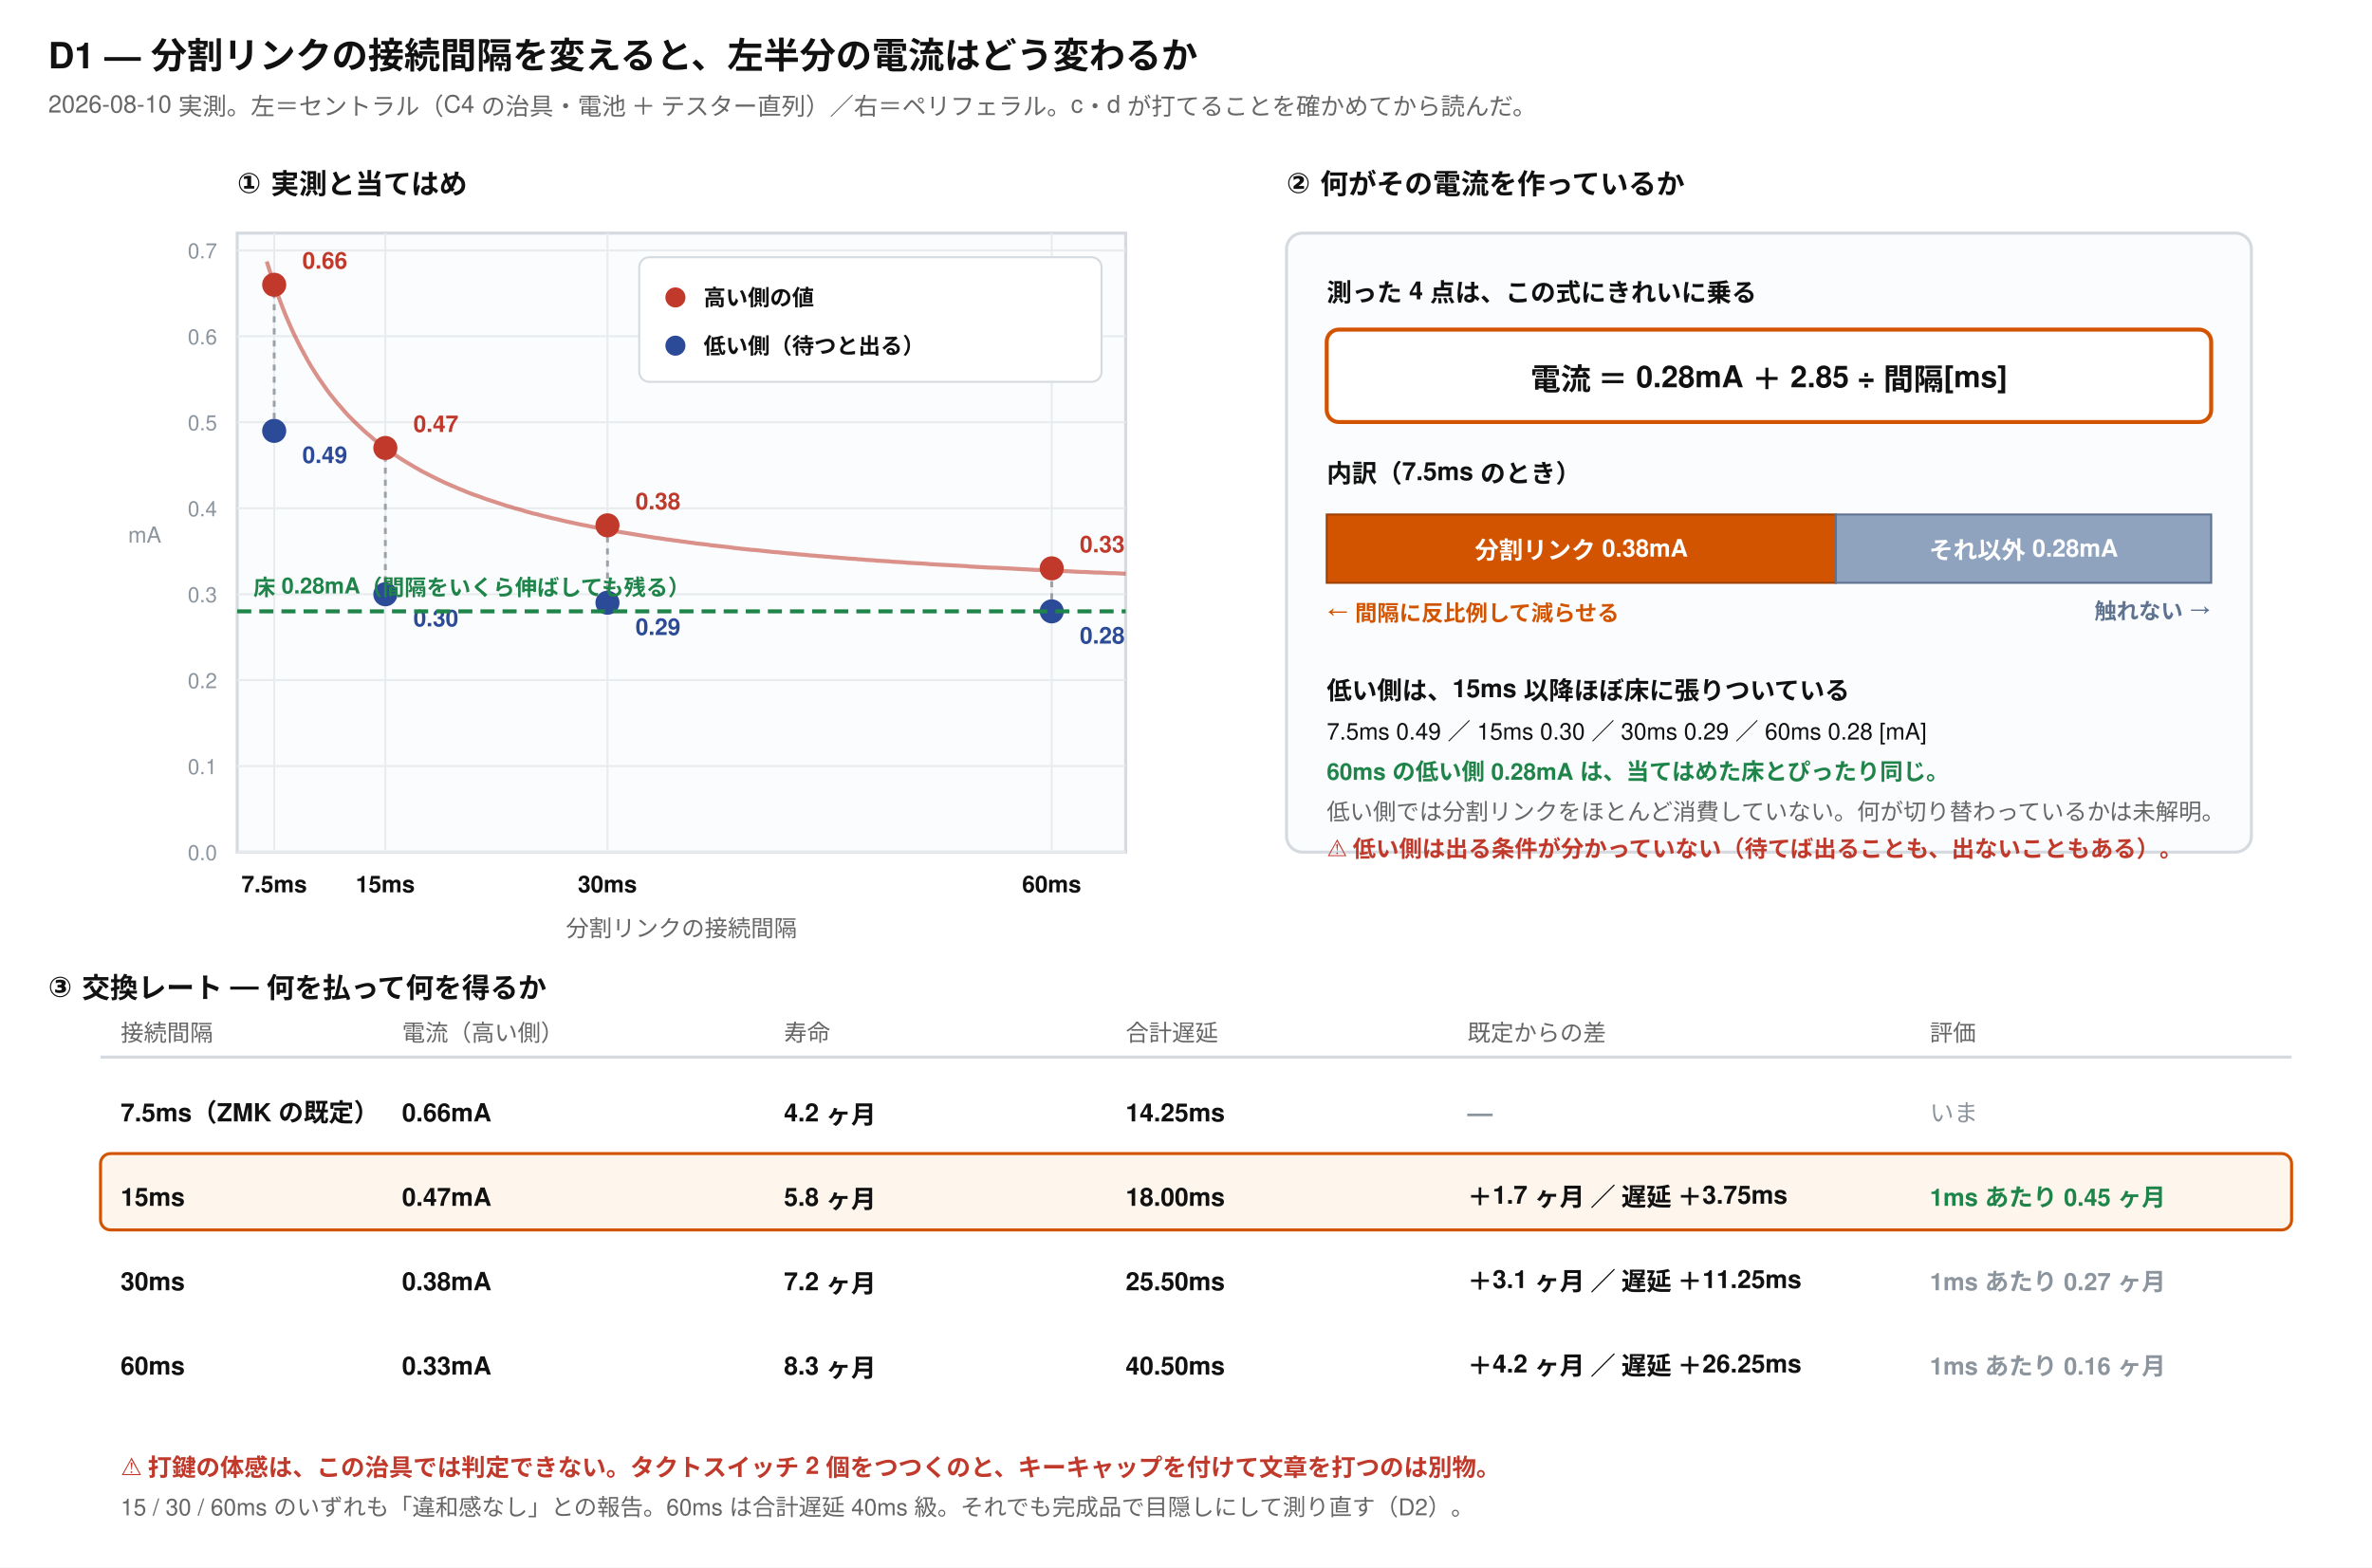
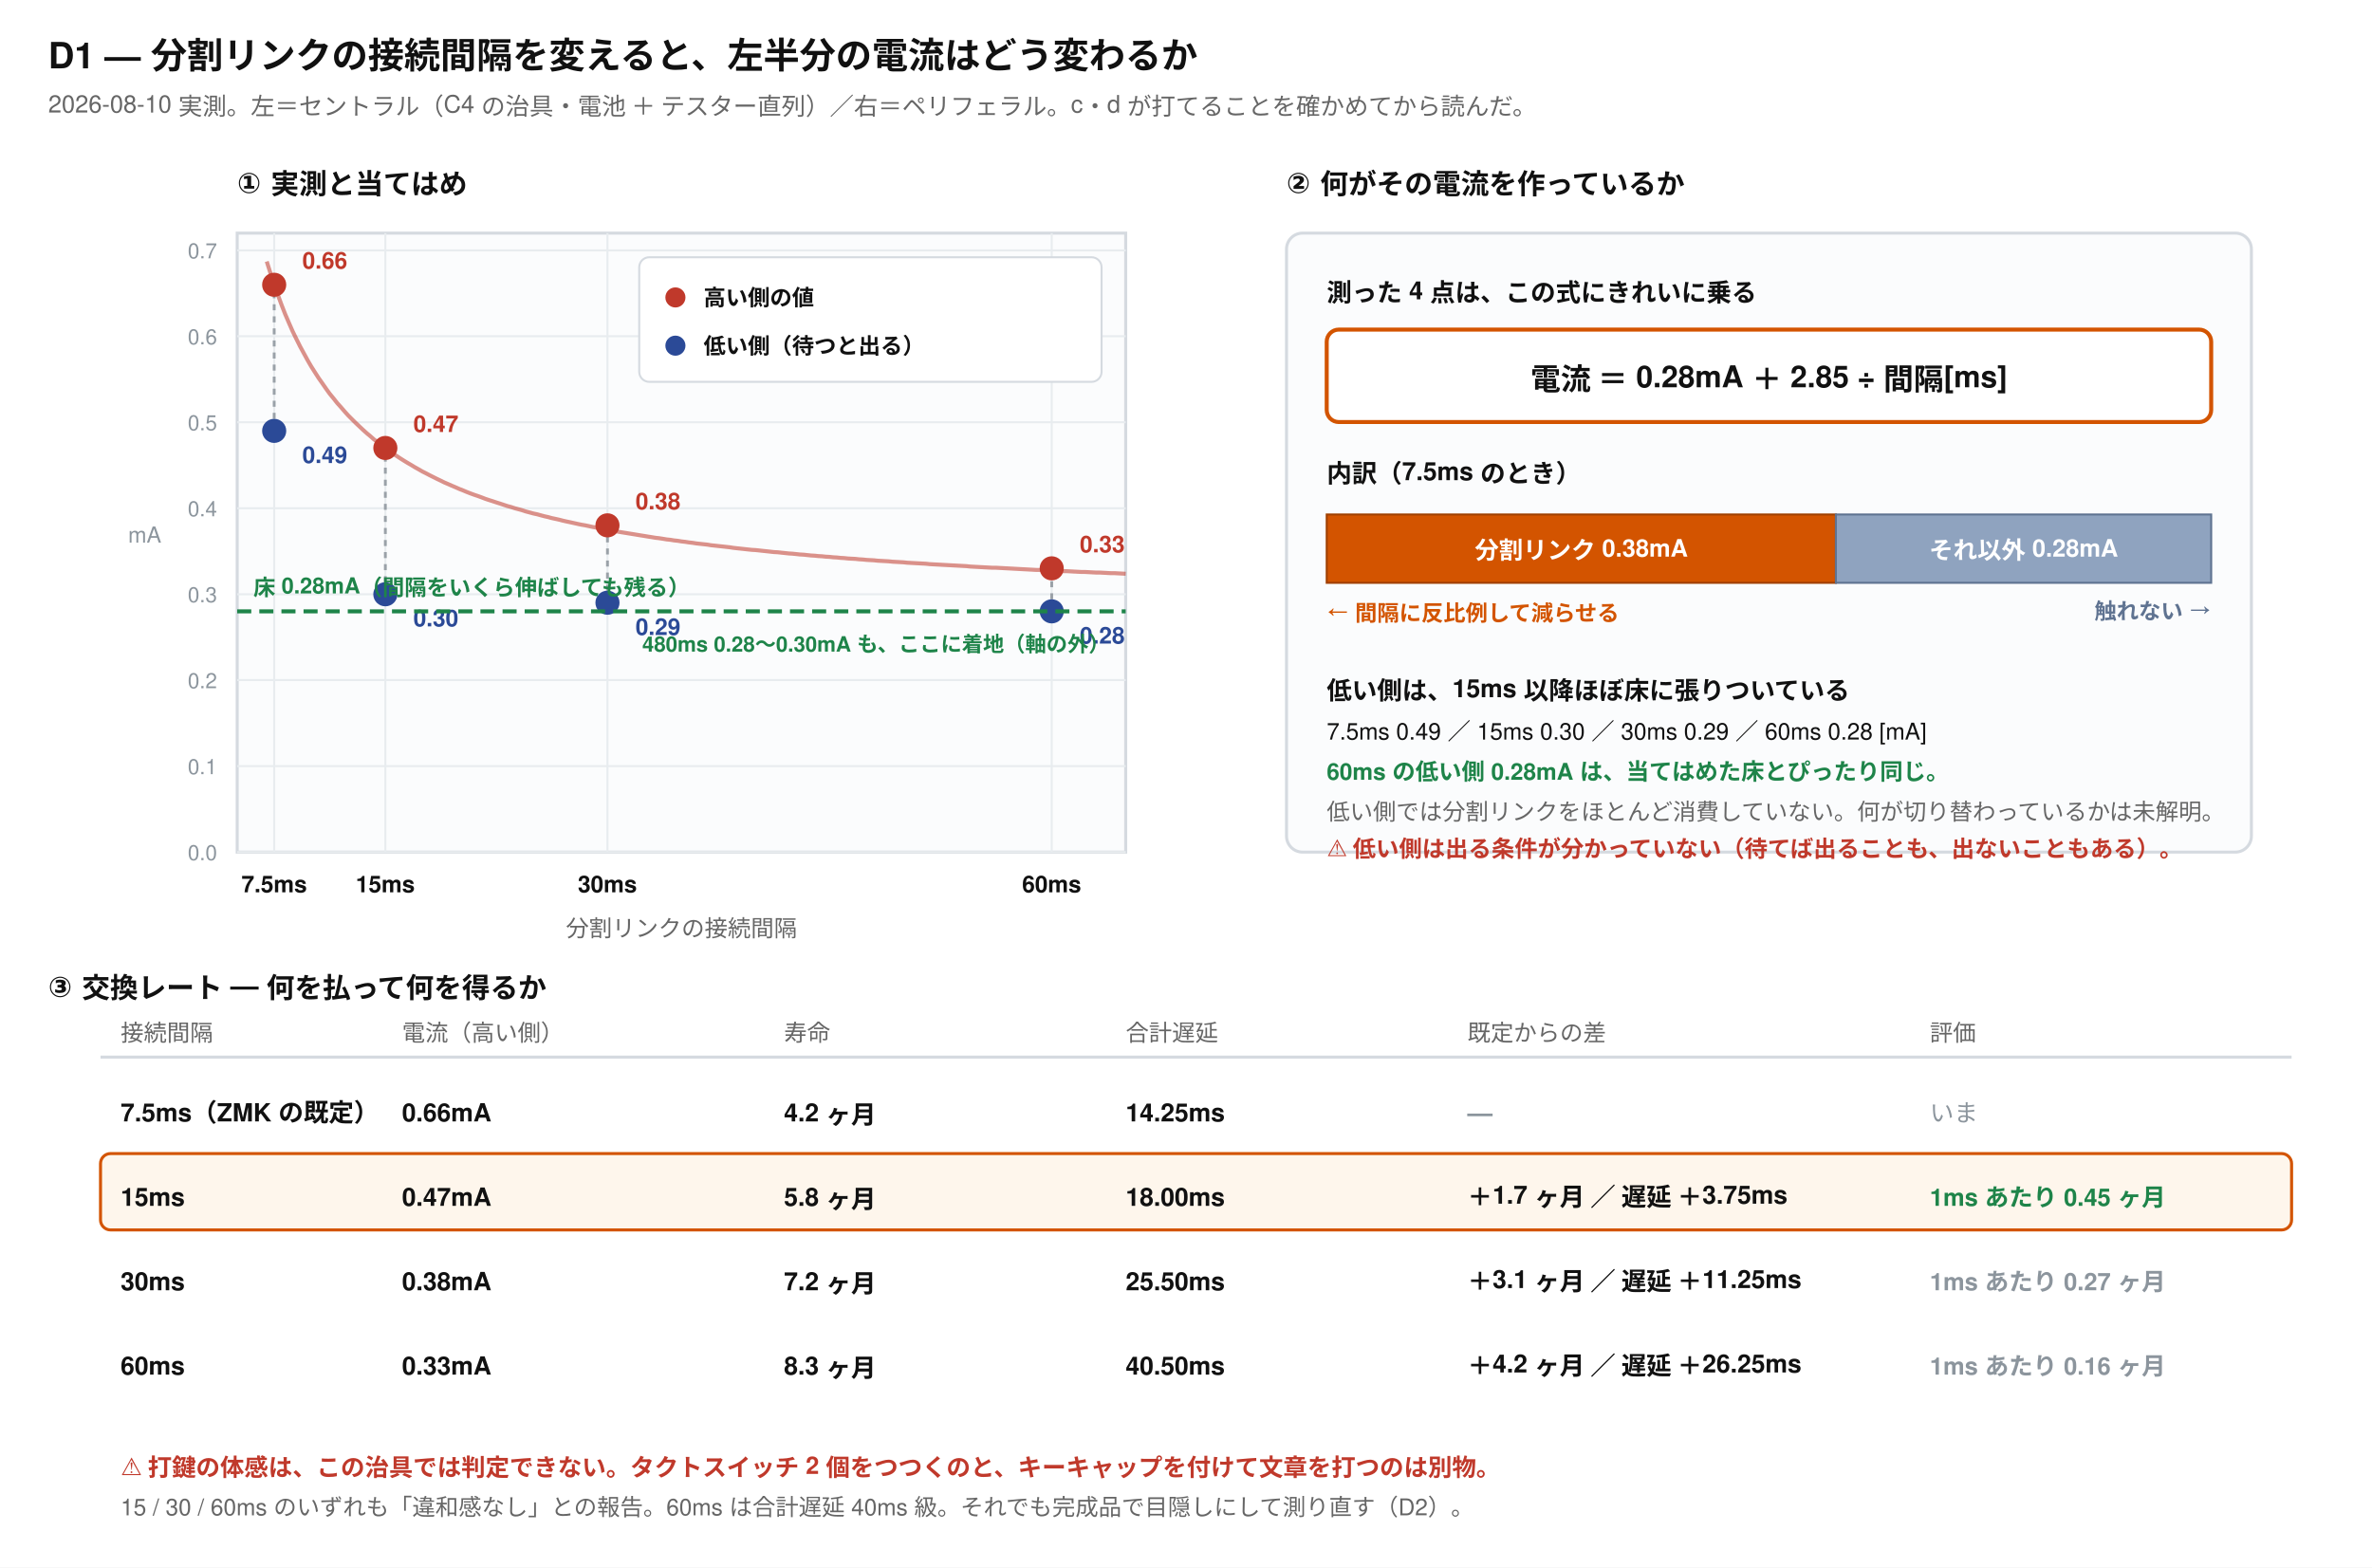
<svg xmlns="http://www.w3.org/2000/svg" viewBox="0 0 1180 780" width="1180" height="780" font-family="Helvetica, Arial, sans-serif">
  <rect width="1180" height="780" fill="#ffffff" />
  <text x="24" y="34" text-anchor="start" font-size="18" font-weight="bold" fill="#111">D1 — 分割リンクの接続間隔を変えると、左半分の電流はどう変わるか</text>
  <text x="24" y="56" text-anchor="start" font-size="12" fill="#666">2026-08-10 実測。左＝セントラル（C4 の治具・電池 ＋ テスター直列）／右＝ペリフェラル。c・d が打てることを確かめてから読んだ。</text>
  <text x="118" y="96" text-anchor="start" font-size="14" font-weight="bold" fill="#111">① 実測と当てはめ</text>
  <rect x="118" y="116" width="442" height="308" fill="#fbfcfd" stroke="#d5dae0" stroke-width="1.5" />
  <line x1="118" y1="424.0" x2="560" y2="424.0" stroke="#e8ecef" stroke-width="1" />
  <text x="108" y="428.0" text-anchor="end" font-size="10.5" fill="#8c959d">0.0</text>
  <line x1="118" y1="381.2" x2="560" y2="381.2" stroke="#e8ecef" stroke-width="1" />
  <text x="108" y="385.222" text-anchor="end" font-size="10.5" fill="#8c959d">0.1</text>
  <line x1="118" y1="338.4" x2="560" y2="338.4" stroke="#e8ecef" stroke-width="1" />
  <text x="108" y="342.444" text-anchor="end" font-size="10.5" fill="#8c959d">0.2</text>
  <line x1="118" y1="295.7" x2="560" y2="295.7" stroke="#e8ecef" stroke-width="1" />
  <text x="108" y="299.667" text-anchor="end" font-size="10.5" fill="#8c959d">0.3</text>
  <line x1="118" y1="252.9" x2="560" y2="252.9" stroke="#e8ecef" stroke-width="1" />
  <text x="108" y="256.889" text-anchor="end" font-size="10.5" fill="#8c959d">0.4</text>
  <line x1="118" y1="210.1" x2="560" y2="210.1" stroke="#e8ecef" stroke-width="1" />
  <text x="108" y="214.111" text-anchor="end" font-size="10.5" fill="#8c959d">0.5</text>
  <line x1="118" y1="167.3" x2="560" y2="167.3" stroke="#e8ecef" stroke-width="1" />
  <text x="108" y="171.333" text-anchor="end" font-size="10.5" fill="#8c959d">0.6</text>
  <line x1="118" y1="124.6" x2="560" y2="124.6" stroke="#e8ecef" stroke-width="1" />
  <text x="108" y="128.556" text-anchor="end" font-size="10.5" fill="#8c959d">0.7</text>
  <text x="72" y="270.0" text-anchor="middle" font-size="11" fill="#8c959d">mA</text>
  <line x1="136.4" y1="116" x2="136.4" y2="424" stroke="#e8ecef" stroke-width="1" />
  <text x="136.417" y="444" text-anchor="middle" font-size="11.5" font-weight="bold" fill="#111">7.5ms</text>
  <line x1="191.7" y1="116" x2="191.7" y2="424" stroke="#e8ecef" stroke-width="1" />
  <text x="191.667" y="444" text-anchor="middle" font-size="11.5" font-weight="bold" fill="#111">15ms</text>
  <line x1="302.2" y1="116" x2="302.2" y2="424" stroke="#e8ecef" stroke-width="1" />
  <text x="302.167" y="444" text-anchor="middle" font-size="11.5" font-weight="bold" fill="#111">30ms</text>
  <line x1="523.2" y1="116" x2="523.2" y2="424" stroke="#e8ecef" stroke-width="1" />
  <text x="523.167" y="444" text-anchor="middle" font-size="11.5" font-weight="bold" fill="#111">60ms</text>
  <text x="339.0" y="466" text-anchor="middle" font-size="11.5" fill="#666">分割リンクの接続間隔</text>
  <path d="M 132.7 130.1 L 134.6 136.1 L 136.4 141.7 L 138.3 146.9 L 140.1 151.8 L 141.9 156.4 L 143.8 160.8 L 145.6 164.9 L 147.5 168.8 L 149.3 172.4 L 151.2 175.9 L 153.0 179.2 L 154.8 182.3 L 156.7 185.3 L 158.5 188.1 L 160.4 190.8 L 162.2 193.4 L 164.0 195.9 L 165.9 198.2 L 167.7 200.5 L 169.6 202.6 L 171.4 204.7 L 173.2 206.7 L 175.1 208.6 L 176.9 210.4 L 178.8 212.2 L 180.6 213.9 L 182.5 215.6 L 184.3 217.1 L 186.1 218.7 L 188.0 220.1 L 189.8 221.6 L 191.7 222.9 L 193.5 224.3 L 195.3 225.6 L 197.2 226.8 L 199.0 228.0 L 200.9 229.2 L 202.7 230.3 L 204.6 231.4 L 206.4 232.5 L 208.2 233.5 L 210.1 234.6 L 211.9 235.5 L 213.8 236.5 L 215.6 237.4 L 217.4 238.3 L 219.3 239.2 L 221.1 240.1 L 223.0 240.9 L 224.8 241.7 L 226.7 242.5 L 228.5 243.3 L 230.3 244.0 L 232.2 244.8 L 234.0 245.5 L 235.9 246.2 L 237.7 246.8 L 239.6 247.5 L 241.4 248.2 L 243.2 248.8 L 245.1 249.4 L 246.9 250.0 L 248.8 250.6 L 250.6 251.2 L 252.4 251.8 L 254.3 252.3 L 256.1 252.9 L 258.0 253.4 L 259.8 253.9 L 261.6 254.5 L 263.5 255.0 L 265.3 255.5 L 267.2 255.9 L 269.0 256.4 L 270.9 256.9 L 272.7 257.3 L 274.5 257.8 L 276.4 258.2 L 278.2 258.6 L 280.1 259.1 L 281.9 259.5 L 283.8 259.9 L 285.6 260.3 L 287.4 260.7 L 289.3 261.1 L 291.1 261.4 L 293.0 261.8 L 294.8 262.2 L 296.6 262.5 L 298.5 262.9 L 300.3 263.2 L 302.2 263.6 L 304.0 263.9 L 305.9 264.2 L 307.7 264.6 L 309.5 264.9 L 311.4 265.2 L 313.2 265.5 L 315.1 265.8 L 316.9 266.1 L 318.7 266.4 L 320.6 266.7 L 322.4 267.0 L 324.3 267.3 L 326.1 267.6 L 327.9 267.8 L 329.8 268.1 L 331.6 268.4 L 333.5 268.6 L 335.3 268.9 L 337.2 269.1 L 339.0 269.4 L 340.8 269.6 L 342.7 269.9 L 344.5 270.1 L 346.4 270.4 L 348.2 270.6 L 350.1 270.8 L 351.9 271.0 L 353.7 271.3 L 355.6 271.5 L 357.4 271.7 L 359.3 271.9 L 361.1 272.1 L 362.9 272.3 L 364.8 272.6 L 366.6 272.8 L 368.5 273.0 L 370.3 273.2 L 372.1 273.4 L 374.0 273.6 L 375.8 273.7 L 377.7 273.9 L 379.5 274.1 L 381.4 274.3 L 383.2 274.5 L 385.0 274.7 L 386.9 274.8 L 388.7 275.0 L 390.6 275.2 L 392.4 275.4 L 394.2 275.5 L 396.1 275.7 L 397.9 275.9 L 399.8 276.0 L 401.6 276.2 L 403.5 276.4 L 405.3 276.5 L 407.1 276.7 L 409.0 276.8 L 410.8 277.0 L 412.7 277.1 L 414.5 277.3 L 416.4 277.4 L 418.2 277.6 L 420.0 277.7 L 421.9 277.9 L 423.7 278.0 L 425.6 278.1 L 427.4 278.3 L 429.2 278.4 L 431.1 278.6 L 432.9 278.7 L 434.8 278.8 L 436.6 279.0 L 438.4 279.1 L 440.3 279.2 L 442.1 279.3 L 444.0 279.5 L 445.8 279.6 L 447.7 279.7 L 449.5 279.8 L 451.3 280.0 L 453.2 280.1 L 455.0 280.2 L 456.9 280.3 L 458.7 280.4 L 460.6 280.5 L 462.4 280.7 L 464.2 280.8 L 466.1 280.9 L 467.9 281.0 L 469.8 281.1 L 471.6 281.2 L 473.4 281.3 L 475.3 281.4 L 477.1 281.5 L 479.0 281.6 L 480.8 281.7 L 482.6 281.9 L 484.5 282.0 L 486.3 282.1 L 488.2 282.2 L 490.0 282.3 L 491.9 282.4 L 493.7 282.5 L 495.5 282.5 L 497.4 282.6 L 499.2 282.7 L 501.1 282.8 L 502.9 282.9 L 504.8 283.0 L 506.6 283.1 L 508.4 283.2 L 510.3 283.3 L 512.1 283.4 L 514.0 283.5 L 515.8 283.6 L 517.6 283.6 L 519.5 283.7 L 521.3 283.8 L 523.2 283.9 L 525.0 284.0 L 526.9 284.1 L 528.7 284.2 L 530.5 284.2 L 532.4 284.3 L 534.2 284.4 L 536.1 284.5 L 537.9 284.6 L 539.7 284.6 L 541.6 284.7 L 543.4 284.8 L 545.3 284.9 L 547.1 284.9 L 549.0 285.0 L 550.8 285.1 L 552.6 285.2 L 554.5 285.2 L 556.3 285.3 L 558.2 285.4 L 560.0 285.5" fill="none" stroke="#c0392b" stroke-width="2" opacity="0.55" />
  <line x1="136.4" y1="214.4" x2="136.4" y2="141.7" stroke="#9aa1a8" stroke-width="1.4" stroke-dasharray="3 3" />
  <circle cx="136.4" cy="141.7" r="6" fill="#c0392b" />
  <text x="150.417" y="133.667" text-anchor="start" font-size="11.5" font-weight="bold" fill="#c0392b">0.66</text>
  <circle cx="136.4" cy="214.4" r="6" fill="#2b4a97" />
  <text x="150.417" y="230.389" text-anchor="start" font-size="11.5" font-weight="bold" fill="#2b4a97">0.49</text>
  <line x1="191.7" y1="295.7" x2="191.7" y2="222.9" stroke="#9aa1a8" stroke-width="1.4" stroke-dasharray="3 3" />
  <circle cx="191.7" cy="222.9" r="6" fill="#c0392b" />
  <text x="205.667" y="214.944" text-anchor="start" font-size="11.5" font-weight="bold" fill="#c0392b">0.47</text>
  <circle cx="191.7" cy="295.7" r="6" fill="#2b4a97" />
  <text x="205.667" y="311.667" text-anchor="start" font-size="11.5" font-weight="bold" fill="#2b4a97">0.30</text>
  <line x1="302.2" y1="299.9" x2="302.2" y2="261.4" stroke="#9aa1a8" stroke-width="1.4" stroke-dasharray="3 3" />
  <circle cx="302.2" cy="261.4" r="6" fill="#c0392b" />
  <text x="316.167" y="253.444" text-anchor="start" font-size="11.5" font-weight="bold" fill="#c0392b">0.38</text>
  <circle cx="302.2" cy="299.9" r="6" fill="#2b4a97" />
  <text x="316.167" y="315.944" text-anchor="start" font-size="11.5" font-weight="bold" fill="#2b4a97">0.29</text>
  <line x1="523.2" y1="304.2" x2="523.2" y2="282.8" stroke="#9aa1a8" stroke-width="1.4" stroke-dasharray="3 3" />
  <circle cx="523.2" cy="282.8" r="6" fill="#c0392b" />
  <text x="537.167" y="274.833" text-anchor="start" font-size="11.5" font-weight="bold" fill="#c0392b">0.33</text>
  <circle cx="523.2" cy="304.2" r="6" fill="#2b4a97" />
  <text x="537.167" y="320.222" text-anchor="start" font-size="11.5" font-weight="bold" fill="#2b4a97">0.28</text>
  <line x1="118" y1="304.2" x2="560" y2="304.2" stroke="#1e8449" stroke-width="2" stroke-dasharray="7 4" />
  <text x="126" y="296.222" text-anchor="start" font-size="11" font-weight="bold" fill="#1e8449">床 0.28mA（間隔をいくら伸ばしても残る）</text>
+   <text x="552" y="324.222" text-anchor="end" font-size="10.5" font-weight="bold" fill="#1e8449">480ms 0.28〜0.30mA も、ここに着地（軸の外）</text>
  <rect x="318" y="128" width="230" height="62" rx="5" fill="#ffffff" stroke="#d5dae0" />
  <circle cx="336" cy="148" r="5" fill="#c0392b" />
  <text x="350" y="152" text-anchor="start" font-size="11" font-weight="bold" fill="#111">高い側の値</text>
  <circle cx="336" cy="172" r="5" fill="#2b4a97" />
  <text x="350" y="176" text-anchor="start" font-size="11" font-weight="bold" fill="#111">低い側（待つと出る）</text>
  <text x="640" y="96" text-anchor="start" font-size="14" font-weight="bold" fill="#111">② 何がその電流を作っているか</text>
  <rect x="640" y="116" width="480" height="308" rx="8" fill="#fbfcfd" stroke="#d5dae0" stroke-width="1.5" />
  <text x="660" y="150" text-anchor="start" font-size="12.5" font-weight="bold" fill="#111">測った 4 点は、この式にきれいに乗る</text>
  <rect x="660" y="164" width="440" height="46" rx="6" fill="#ffffff" stroke="#d35400" stroke-width="2" />
  <text x="880" y="194" text-anchor="middle" font-size="15" font-weight="bold" fill="#111">電流 ＝ 0.28mA ＋ 2.85 ÷ 間隔[ms]</text>
  <text x="660" y="240" text-anchor="start" font-size="12.5" font-weight="bold" fill="#111">内訳（7.5ms のとき）</text>
  <rect x="660" y="256" width="253.3" height="34" fill="#d35400" stroke="#a04000" />
  <rect x="913.3" y="256" width="186.7" height="34" fill="#8fa3bf" stroke="#5f7391" />
  <text x="786.667" y="278" text-anchor="middle" font-size="12" font-weight="bold" fill="#ffffff">分割リンク 0.38mA</text>
  <text x="1006.667" y="278" text-anchor="middle" font-size="12" font-weight="bold" fill="#ffffff">それ以外 0.28mA</text>
  <text x="660" y="308" text-anchor="start" font-size="11" font-weight="bold" fill="#d35400">← 間隔に反比例して減らせる</text>
  <text x="1100" y="308" text-anchor="end" font-size="11" font-weight="bold" fill="#5f7391">触れない →</text>
  <text x="660" y="348" text-anchor="start" font-size="12.5" font-weight="bold" fill="#111">低い側は、15ms 以降ほぼ床に張りついている</text>
  <text x="660" y="368" text-anchor="start" font-size="11.5" fill="#111">7.5ms 0.49 ／ 15ms 0.30 ／ 30ms 0.29 ／ 60ms 0.28  [mA]</text>
  <text x="660" y="388" text-anchor="start" font-size="11.5" font-weight="bold" fill="#1e8449">60ms の低い側 0.28mA は、当てはめた床とぴったり同じ。</text>
  <text x="660" y="408" text-anchor="start" font-size="11.5" fill="#666">低い側では分割リンクをほとんど消費していない。何が切り替わっているかは未解明。</text>
  <text x="660" y="426" text-anchor="start" font-size="11.5" font-weight="bold" fill="#c0392b">⚠️ 低い側は出る条件が分かっていない（待てば出ることも、出ないこともある）。</text>
  <text x="24" y="496" text-anchor="start" font-size="14" font-weight="bold" fill="#111">③ 交換レート — 何を払って何を得るか</text>
  <text x="60" y="518" text-anchor="start" font-size="11.5" fill="#666">接続間隔</text>
  <text x="200" y="518" text-anchor="start" font-size="11.5" fill="#666">電流（高い側）</text>
  <text x="390" y="518" text-anchor="start" font-size="11.5" fill="#666">寿命</text>
  <text x="560" y="518" text-anchor="start" font-size="11.5" fill="#666">合計遅延</text>
  <text x="730" y="518" text-anchor="start" font-size="11.5" fill="#666">既定からの差</text>
  <text x="960" y="518" text-anchor="start" font-size="11.5" fill="#666">評価</text>
  <line x1="50" y1="526" x2="1140" y2="526" stroke="#d5dae0" stroke-width="1.5" />
  <text x="60" y="558" text-anchor="start" font-size="12.5" font-weight="bold" fill="#111">7.5ms（ZMK の既定）</text>
  <text x="200" y="558" text-anchor="start" font-size="12.5" font-weight="bold" fill="#111">0.66mA</text>
  <text x="390" y="558" text-anchor="start" font-size="12.5" font-weight="bold" fill="#111">4.2 ヶ月</text>
  <text x="560" y="558" text-anchor="start" font-size="12.5" font-weight="bold" fill="#111">14.25ms</text>
  <text x="730" y="558" text-anchor="start" font-size="12.5" font-weight="bold" fill="#8c959d">—</text>
  <text x="960" y="558" text-anchor="start" font-size="12" fill="#8c959d">いま</text>
  <rect x="50" y="574" width="1090" height="38" rx="5" fill="#fef6ec" stroke="#d35400" stroke-width="1.5" />
  <text x="60" y="600" text-anchor="start" font-size="12.5" font-weight="bold" fill="#111">15ms</text>
  <text x="200" y="600" text-anchor="start" font-size="12.5" font-weight="bold" fill="#111">0.47mA</text>
  <text x="390" y="600" text-anchor="start" font-size="12.5" font-weight="bold" fill="#111">5.8 ヶ月</text>
  <text x="560" y="600" text-anchor="start" font-size="12.5" font-weight="bold" fill="#111">18.00ms</text>
  <text x="730" y="600" text-anchor="start" font-size="12.5" font-weight="bold" fill="#111">＋1.7 ヶ月 ／ 遅延 ＋3.75ms</text>
  <text x="960" y="600" text-anchor="start" font-size="12" font-weight="bold" fill="#1e8449">1ms あたり 0.45 ヶ月</text>
  <text x="60" y="642" text-anchor="start" font-size="12.5" font-weight="bold" fill="#111">30ms</text>
  <text x="200" y="642" text-anchor="start" font-size="12.5" font-weight="bold" fill="#111">0.38mA</text>
  <text x="390" y="642" text-anchor="start" font-size="12.5" font-weight="bold" fill="#111">7.2 ヶ月</text>
  <text x="560" y="642" text-anchor="start" font-size="12.5" font-weight="bold" fill="#111">25.50ms</text>
  <text x="730" y="642" text-anchor="start" font-size="12.5" font-weight="bold" fill="#111">＋3.1 ヶ月 ／ 遅延 ＋11.25ms</text>
  <text x="960" y="642" text-anchor="start" font-size="12" font-weight="bold" fill="#8c959d">1ms あたり 0.27 ヶ月</text>
  <text x="60" y="684" text-anchor="start" font-size="12.5" font-weight="bold" fill="#111">60ms</text>
  <text x="200" y="684" text-anchor="start" font-size="12.5" font-weight="bold" fill="#111">0.33mA</text>
  <text x="390" y="684" text-anchor="start" font-size="12.5" font-weight="bold" fill="#111">8.3 ヶ月</text>
  <text x="560" y="684" text-anchor="start" font-size="12.5" font-weight="bold" fill="#111">40.50ms</text>
  <text x="730" y="684" text-anchor="start" font-size="12.5" font-weight="bold" fill="#111">＋4.2 ヶ月 ／ 遅延 ＋26.25ms</text>
  <text x="960" y="684" text-anchor="start" font-size="12" font-weight="bold" fill="#8c959d">1ms あたり 0.16 ヶ月</text>
  <text x="60" y="734" text-anchor="start" font-size="12" font-weight="bold" fill="#c0392b">⚠️ 打鍵の体感は、この治具では判定できない。タクトスイッチ 2 個をつつくのと、キーキャップを付けて文章を打つのは別物。</text>
  <text x="60" y="754" text-anchor="start" font-size="11.5" fill="#666">15 / 30 / 60ms のいずれも「違和感なし」との報告。60ms は合計遅延 40ms 級。それでも完成品で目隠しにして測り直す（D2）。</text>
</svg>
